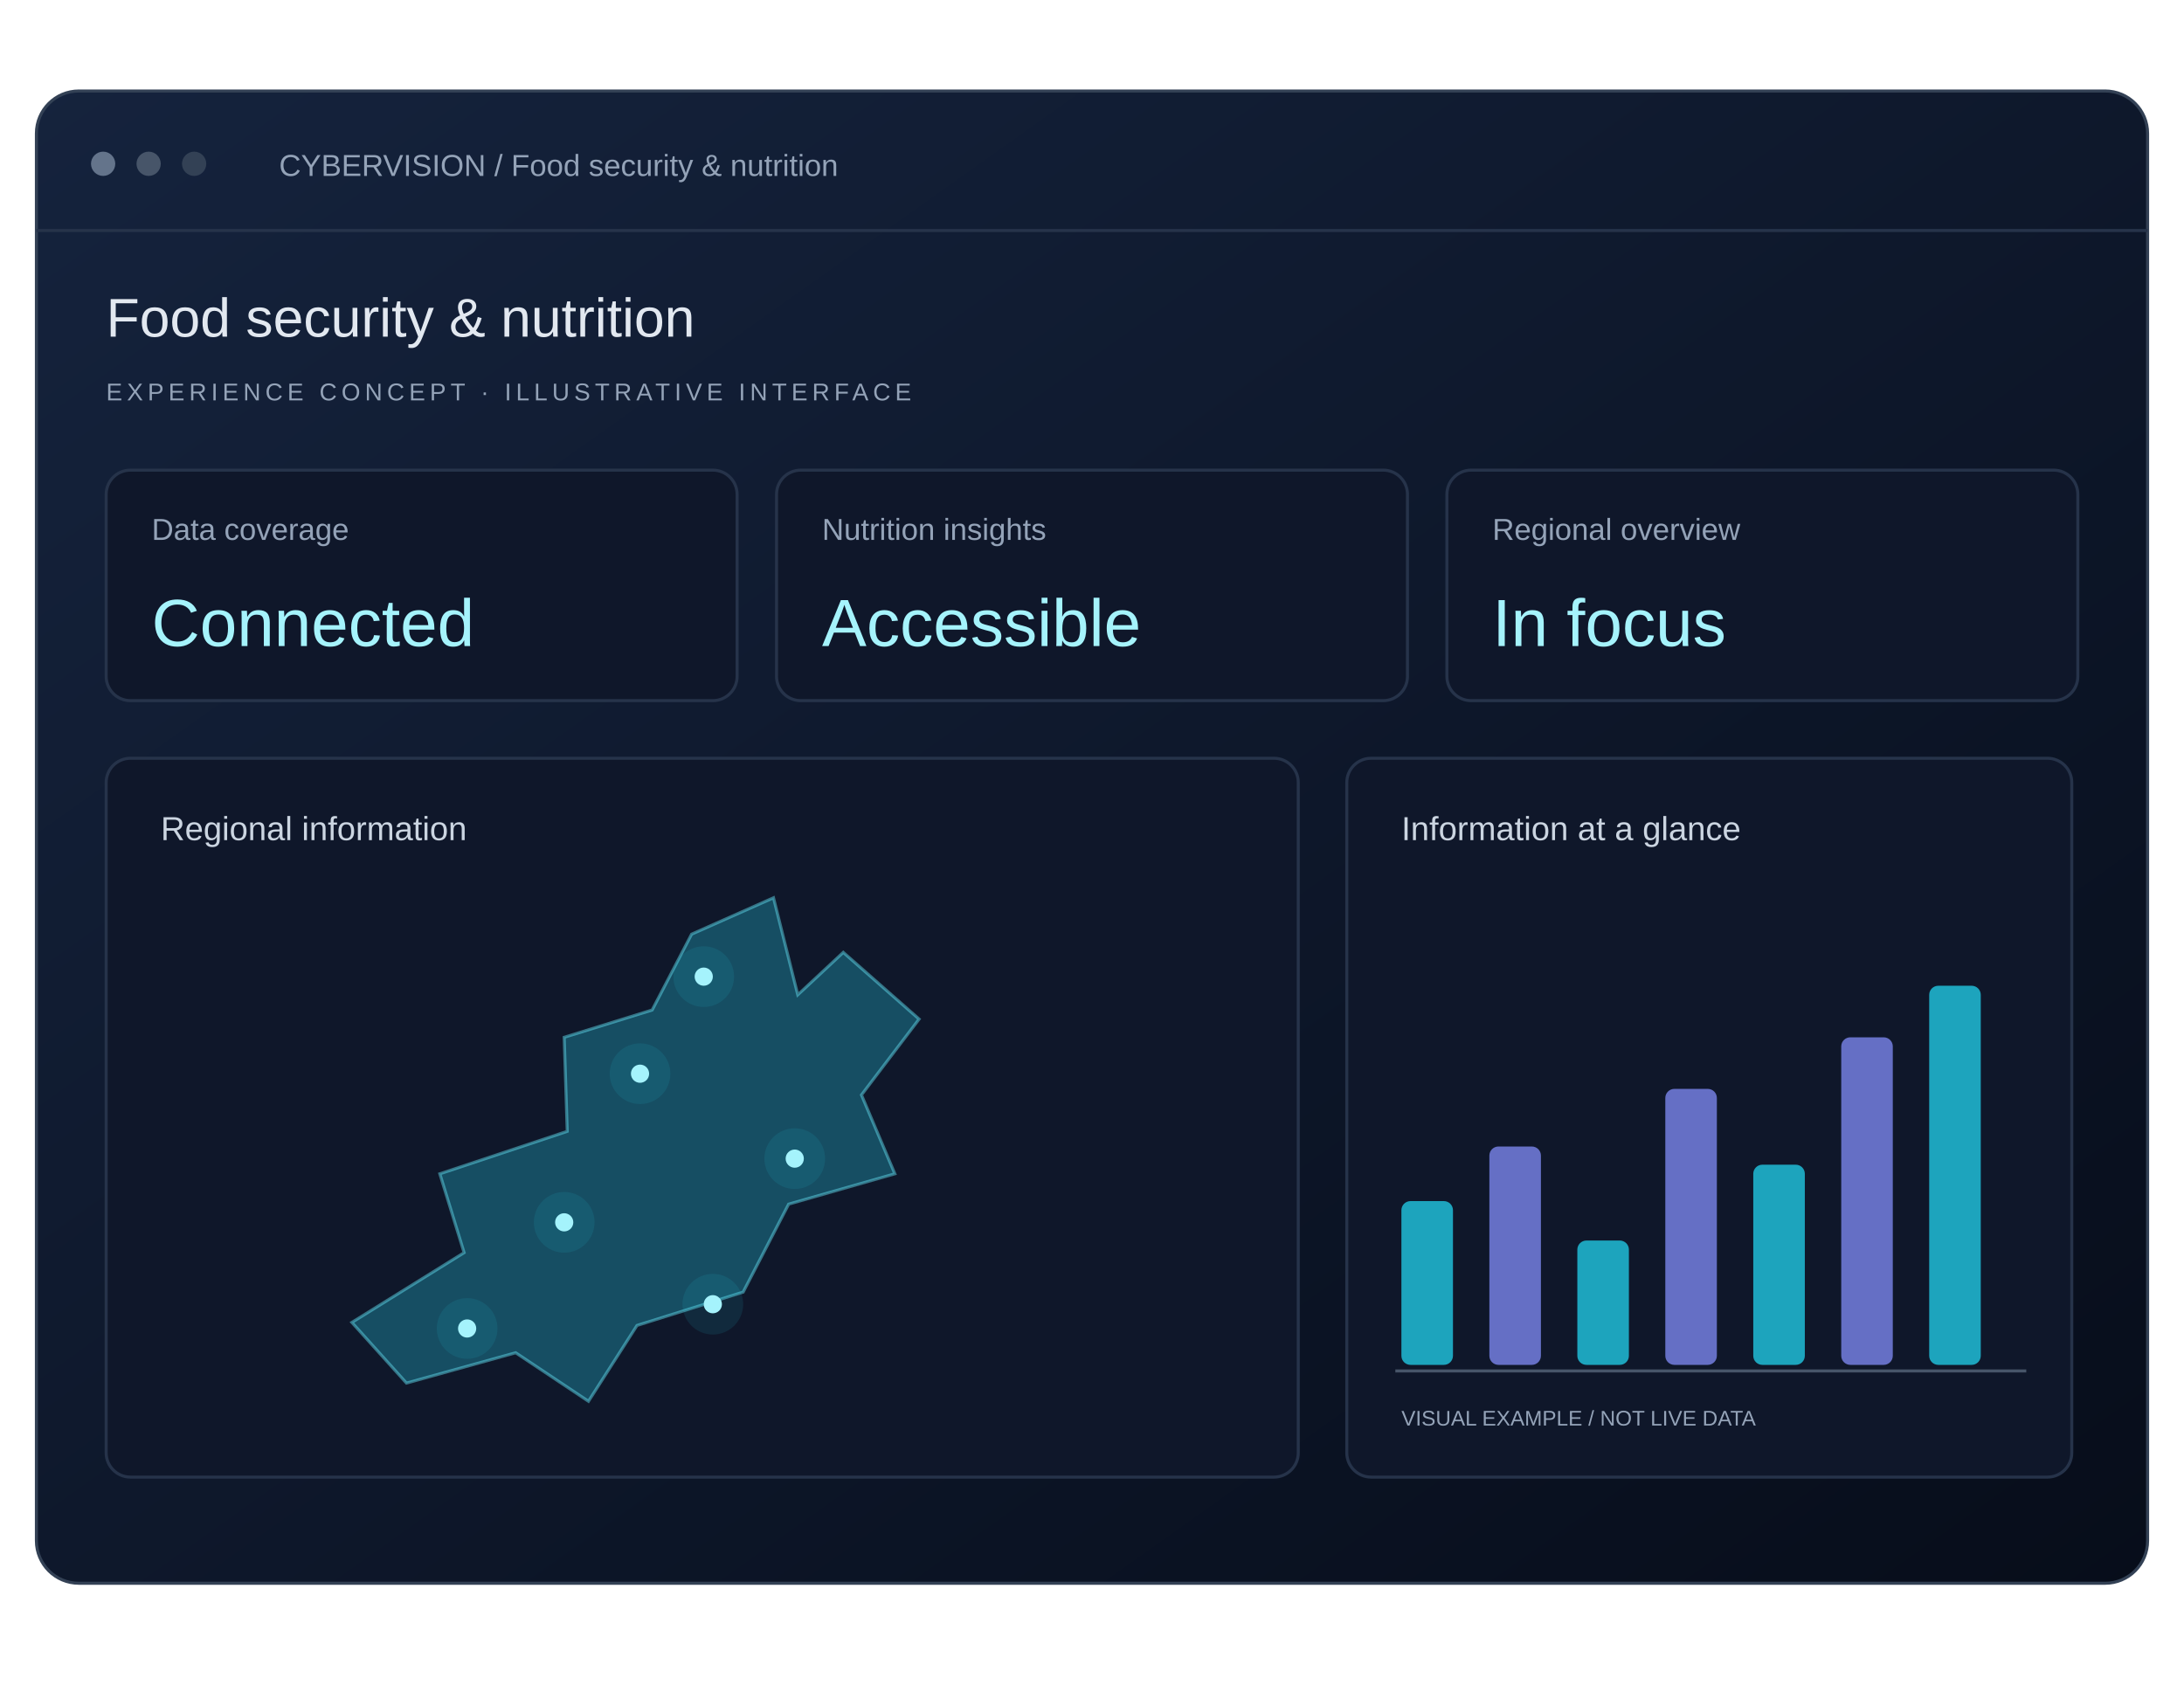
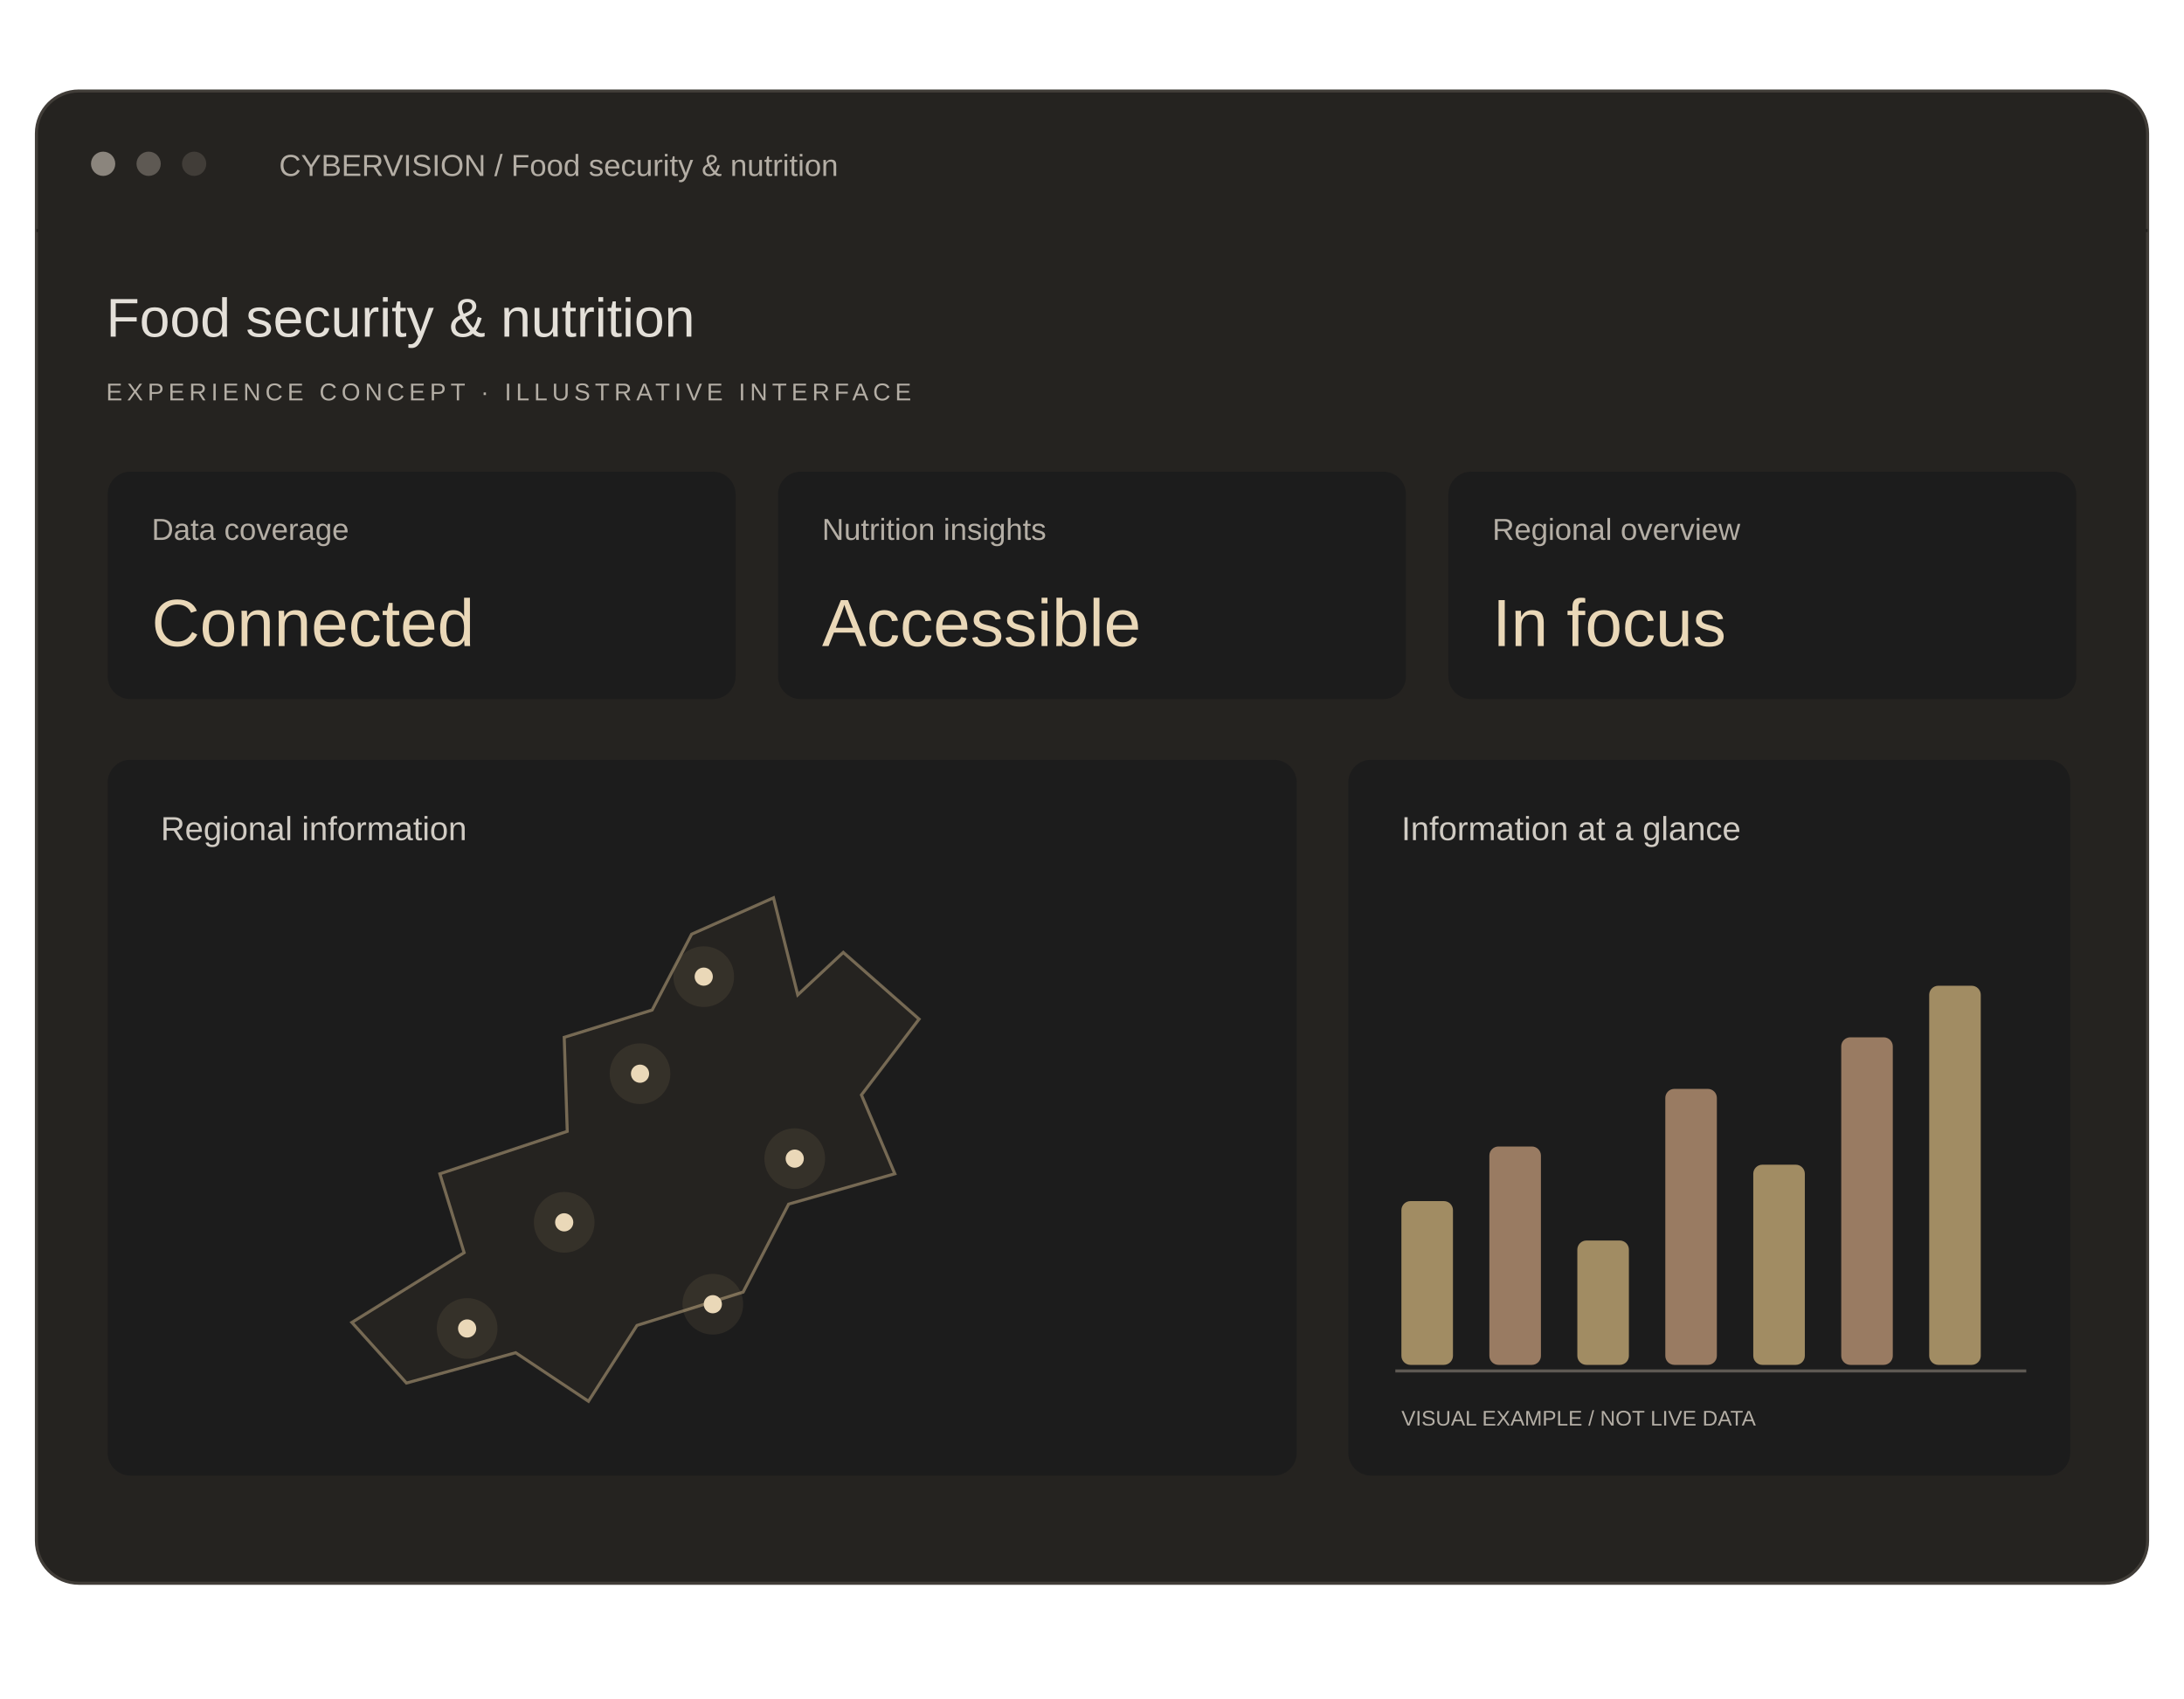
<svg xmlns="http://www.w3.org/2000/svg" width="720" height="560" viewBox="0 0 720 560">
  <defs>
    <linearGradient id="surface" x2="1" y2="1">
-       <stop stop-color="#15233d" />
-       <stop offset="1" stop-color="#070d1a" />
+       <stop stop-color="#252320" />
+       <stop offset="1" stop-color="#252320" />
    </linearGradient>
    <linearGradient id="accent" x2="1" y2="1">
-       <stop stop-color="#67e8f9" />
-       <stop offset="1" stop-color="#818cf8" />
+       <stop stop-color="#dfc596" />
+       <stop offset="1" stop-color="#c39b79" />
    </linearGradient>
    <radialGradient id="glow">
-       <stop stop-color="#164e63" stop-opacity=".6" />
-       <stop offset="1" stop-color="#030712" stop-opacity="0" />
+       <stop stop-color="#252320" stop-opacity=".6" />
+       <stop offset="1" stop-color="#101010" stop-opacity="0" />
    </radialGradient>
  </defs>
-   <rect x="12" y="30" width="696" height="492" rx="14" fill="url(#surface)" stroke="#334155" />
-   <path d="M12 76H708" stroke="#26334a" />
-   <circle cx="34" cy="54" r="4" fill="#64748b" />
-   <circle cx="49" cy="54" r="4" fill="#475569" />
-   <circle cx="64" cy="54" r="4" fill="#334155" />
-   <text x="92" y="58" font-family="Arial,sans-serif" font-size="10" fill="#94a3b8">CYBERVISION / Food security &amp; nutrition</text>
-   <text x="35" y="111" font-family="Arial,sans-serif" font-size="18" fill="#e2e8f0">Food security &amp; nutrition</text>
-   <text x="35" y="132" font-family="Arial,sans-serif" font-size="8" fill="#94a3b8" letter-spacing="1.5">EXPERIENCE CONCEPT · ILLUSTRATIVE INTERFACE</text>
-   <rect x="35" y="155" width="208" height="76" rx="8" fill="#0f172a" stroke="#26334a" />
-   <text x="50" y="178" font-family="Arial,sans-serif" font-size="10" fill="#94a3b8">Data coverage</text>
-   <text x="50" y="213" font-family="Arial,sans-serif" font-size="22" fill="#a5f3fc">Connected</text>
-   <rect x="256" y="155" width="208" height="76" rx="8" fill="#0f172a" stroke="#26334a" />
-   <text x="271" y="178" font-family="Arial,sans-serif" font-size="10" fill="#94a3b8">Nutrition insights</text>
-   <text x="271" y="213" font-family="Arial,sans-serif" font-size="22" fill="#a5f3fc">Accessible</text>
-   <rect x="477" y="155" width="208" height="76" rx="8" fill="#0f172a" stroke="#26334a" />
-   <text x="492" y="178" font-family="Arial,sans-serif" font-size="10" fill="#94a3b8">Regional overview</text>
-   <text x="492" y="213" font-family="Arial,sans-serif" font-size="22" fill="#a5f3fc">In focus</text>
-   <rect x="35" y="250" width="393" height="237" rx="8" fill="#0f172a" stroke="#26334a" />
-   <text x="53" y="277" font-family="Arial,sans-serif" font-size="11" fill="#cbd5e1">Regional information</text>
-   <path d="m255 296-27 12-13 25-29 9 1 31-42 14 8 26-37 23 18 20 36-10 24 16 16-25 35-11 15-29 35-10-11-26 19-25-25-22-15 14Z" fill="#164e63" stroke="#67e8f9" stroke-opacity=".45" />
-   <circle cx="232" cy="322" r="10" fill="#22d3ee" fill-opacity=".1" />
-   <circle cx="232" cy="322" r="3" fill="#a5f3fc" />
-   <circle cx="211" cy="354" r="10" fill="#22d3ee" fill-opacity=".1" />
-   <circle cx="211" cy="354" r="3" fill="#a5f3fc" />
-   <circle cx="262" cy="382" r="10" fill="#22d3ee" fill-opacity=".1" />
-   <circle cx="262" cy="382" r="3" fill="#a5f3fc" />
-   <circle cx="186" cy="403" r="10" fill="#22d3ee" fill-opacity=".1" />
-   <circle cx="186" cy="403" r="3" fill="#a5f3fc" />
-   <circle cx="154" cy="438" r="10" fill="#22d3ee" fill-opacity=".1" />
-   <circle cx="154" cy="438" r="3" fill="#a5f3fc" />
-   <circle cx="235" cy="430" r="10" fill="#22d3ee" fill-opacity=".1" />
-   <circle cx="235" cy="430" r="3" fill="#a5f3fc" />
-   <rect x="444" y="250" width="239" height="237" rx="8" fill="#0f172a" stroke="#26334a" />
-   <text x="462" y="277" font-family="Arial,sans-serif" font-size="11" fill="#cbd5e1">Information at a glance</text>
-   <rect x="462" y="396" width="17" height="54" rx="3" fill="#22d3ee" opacity=".75" />
-   <rect x="491" y="378" width="17" height="72" rx="3" fill="#818cf8" opacity=".75" />
-   <rect x="520" y="409" width="17" height="41" rx="3" fill="#22d3ee" opacity=".75" />
-   <rect x="549" y="359" width="17" height="91" rx="3" fill="#818cf8" opacity=".75" />
-   <rect x="578" y="384" width="17" height="66" rx="3" fill="#22d3ee" opacity=".75" />
-   <rect x="607" y="342" width="17" height="108" rx="3" fill="#818cf8" opacity=".75" />
-   <rect x="636" y="325" width="17" height="125" rx="3" fill="#22d3ee" opacity=".75" />
-   <path d="M460 452H668" stroke="#475569" />
-   <text x="462" y="470" font-family="Arial,sans-serif" font-size="7" fill="#94a3b8">VISUAL EXAMPLE / NOT LIVE DATA</text>
+   <rect x="12" y="30" width="696" height="492" rx="14" fill="url(#surface)" stroke="#413d38" />
+   <path d="M12 76H708" stroke="#252320" />
+   <circle cx="34" cy="54" r="4" fill="#8b857d" />
+   <circle cx="49" cy="54" r="4" fill="#5e5953" />
+   <circle cx="64" cy="54" r="4" fill="#413d38" />
+   <text x="92" y="58" font-family="Arial,sans-serif" font-size="10" fill="#b4aea5">CYBERVISION / Food security &amp; nutrition</text>
+   <text x="35" y="111" font-family="Arial,sans-serif" font-size="18" fill="#e4e0d9">Food security &amp; nutrition</text>
+   <text x="35" y="132" font-family="Arial,sans-serif" font-size="8" fill="#b4aea5" letter-spacing="1.5">EXPERIENCE CONCEPT · ILLUSTRATIVE INTERFACE</text>
+   <rect x="35" y="155" width="208" height="76" rx="8" fill="#1c1c1c" stroke="#252320" />
+   <text x="50" y="178" font-family="Arial,sans-serif" font-size="10" fill="#b4aea5">Data coverage</text>
+   <text x="50" y="213" font-family="Arial,sans-serif" font-size="22" fill="#ead8b8">Connected</text>
+   <rect x="256" y="155" width="208" height="76" rx="8" fill="#1c1c1c" stroke="#252320" />
+   <text x="271" y="178" font-family="Arial,sans-serif" font-size="10" fill="#b4aea5">Nutrition insights</text>
+   <text x="271" y="213" font-family="Arial,sans-serif" font-size="22" fill="#ead8b8">Accessible</text>
+   <rect x="477" y="155" width="208" height="76" rx="8" fill="#1c1c1c" stroke="#252320" />
+   <text x="492" y="178" font-family="Arial,sans-serif" font-size="10" fill="#b4aea5">Regional overview</text>
+   <text x="492" y="213" font-family="Arial,sans-serif" font-size="22" fill="#ead8b8">In focus</text>
+   <rect x="35" y="250" width="393" height="237" rx="8" fill="#1c1c1c" stroke="#252320" />
+   <text x="53" y="277" font-family="Arial,sans-serif" font-size="11" fill="#d0cbc3">Regional information</text>
+   <path d="m255 296-27 12-13 25-29 9 1 31-42 14 8 26-37 23 18 20 36-10 24 16 16-25 35-11 15-29 35-10-11-26 19-25-25-22-15 14Z" fill="#252320" stroke="#dfc596" stroke-opacity=".45" />
+   <circle cx="232" cy="322" r="10" fill="#cdb17b" fill-opacity=".1" />
+   <circle cx="232" cy="322" r="3" fill="#ead8b8" />
+   <circle cx="211" cy="354" r="10" fill="#cdb17b" fill-opacity=".1" />
+   <circle cx="211" cy="354" r="3" fill="#ead8b8" />
+   <circle cx="262" cy="382" r="10" fill="#cdb17b" fill-opacity=".1" />
+   <circle cx="262" cy="382" r="3" fill="#ead8b8" />
+   <circle cx="186" cy="403" r="10" fill="#cdb17b" fill-opacity=".1" />
+   <circle cx="186" cy="403" r="3" fill="#ead8b8" />
+   <circle cx="154" cy="438" r="10" fill="#cdb17b" fill-opacity=".1" />
+   <circle cx="154" cy="438" r="3" fill="#ead8b8" />
+   <circle cx="235" cy="430" r="10" fill="#cdb17b" fill-opacity=".1" />
+   <circle cx="235" cy="430" r="3" fill="#ead8b8" />
+   <rect x="444" y="250" width="239" height="237" rx="8" fill="#1c1c1c" stroke="#252320" />
+   <text x="462" y="277" font-family="Arial,sans-serif" font-size="11" fill="#d0cbc3">Information at a glance</text>
+   <rect x="462" y="396" width="17" height="54" rx="3" fill="#cdb17b" opacity=".75" />
+   <rect x="491" y="378" width="17" height="72" rx="3" fill="#c39b79" opacity=".75" />
+   <rect x="520" y="409" width="17" height="41" rx="3" fill="#cdb17b" opacity=".75" />
+   <rect x="549" y="359" width="17" height="91" rx="3" fill="#c39b79" opacity=".75" />
+   <rect x="578" y="384" width="17" height="66" rx="3" fill="#cdb17b" opacity=".75" />
+   <rect x="607" y="342" width="17" height="108" rx="3" fill="#c39b79" opacity=".75" />
+   <rect x="636" y="325" width="17" height="125" rx="3" fill="#cdb17b" opacity=".75" />
+   <path d="M460 452H668" stroke="#5e5953" />
+   <text x="462" y="470" font-family="Arial,sans-serif" font-size="7" fill="#b4aea5">VISUAL EXAMPLE / NOT LIVE DATA</text>
</svg>
